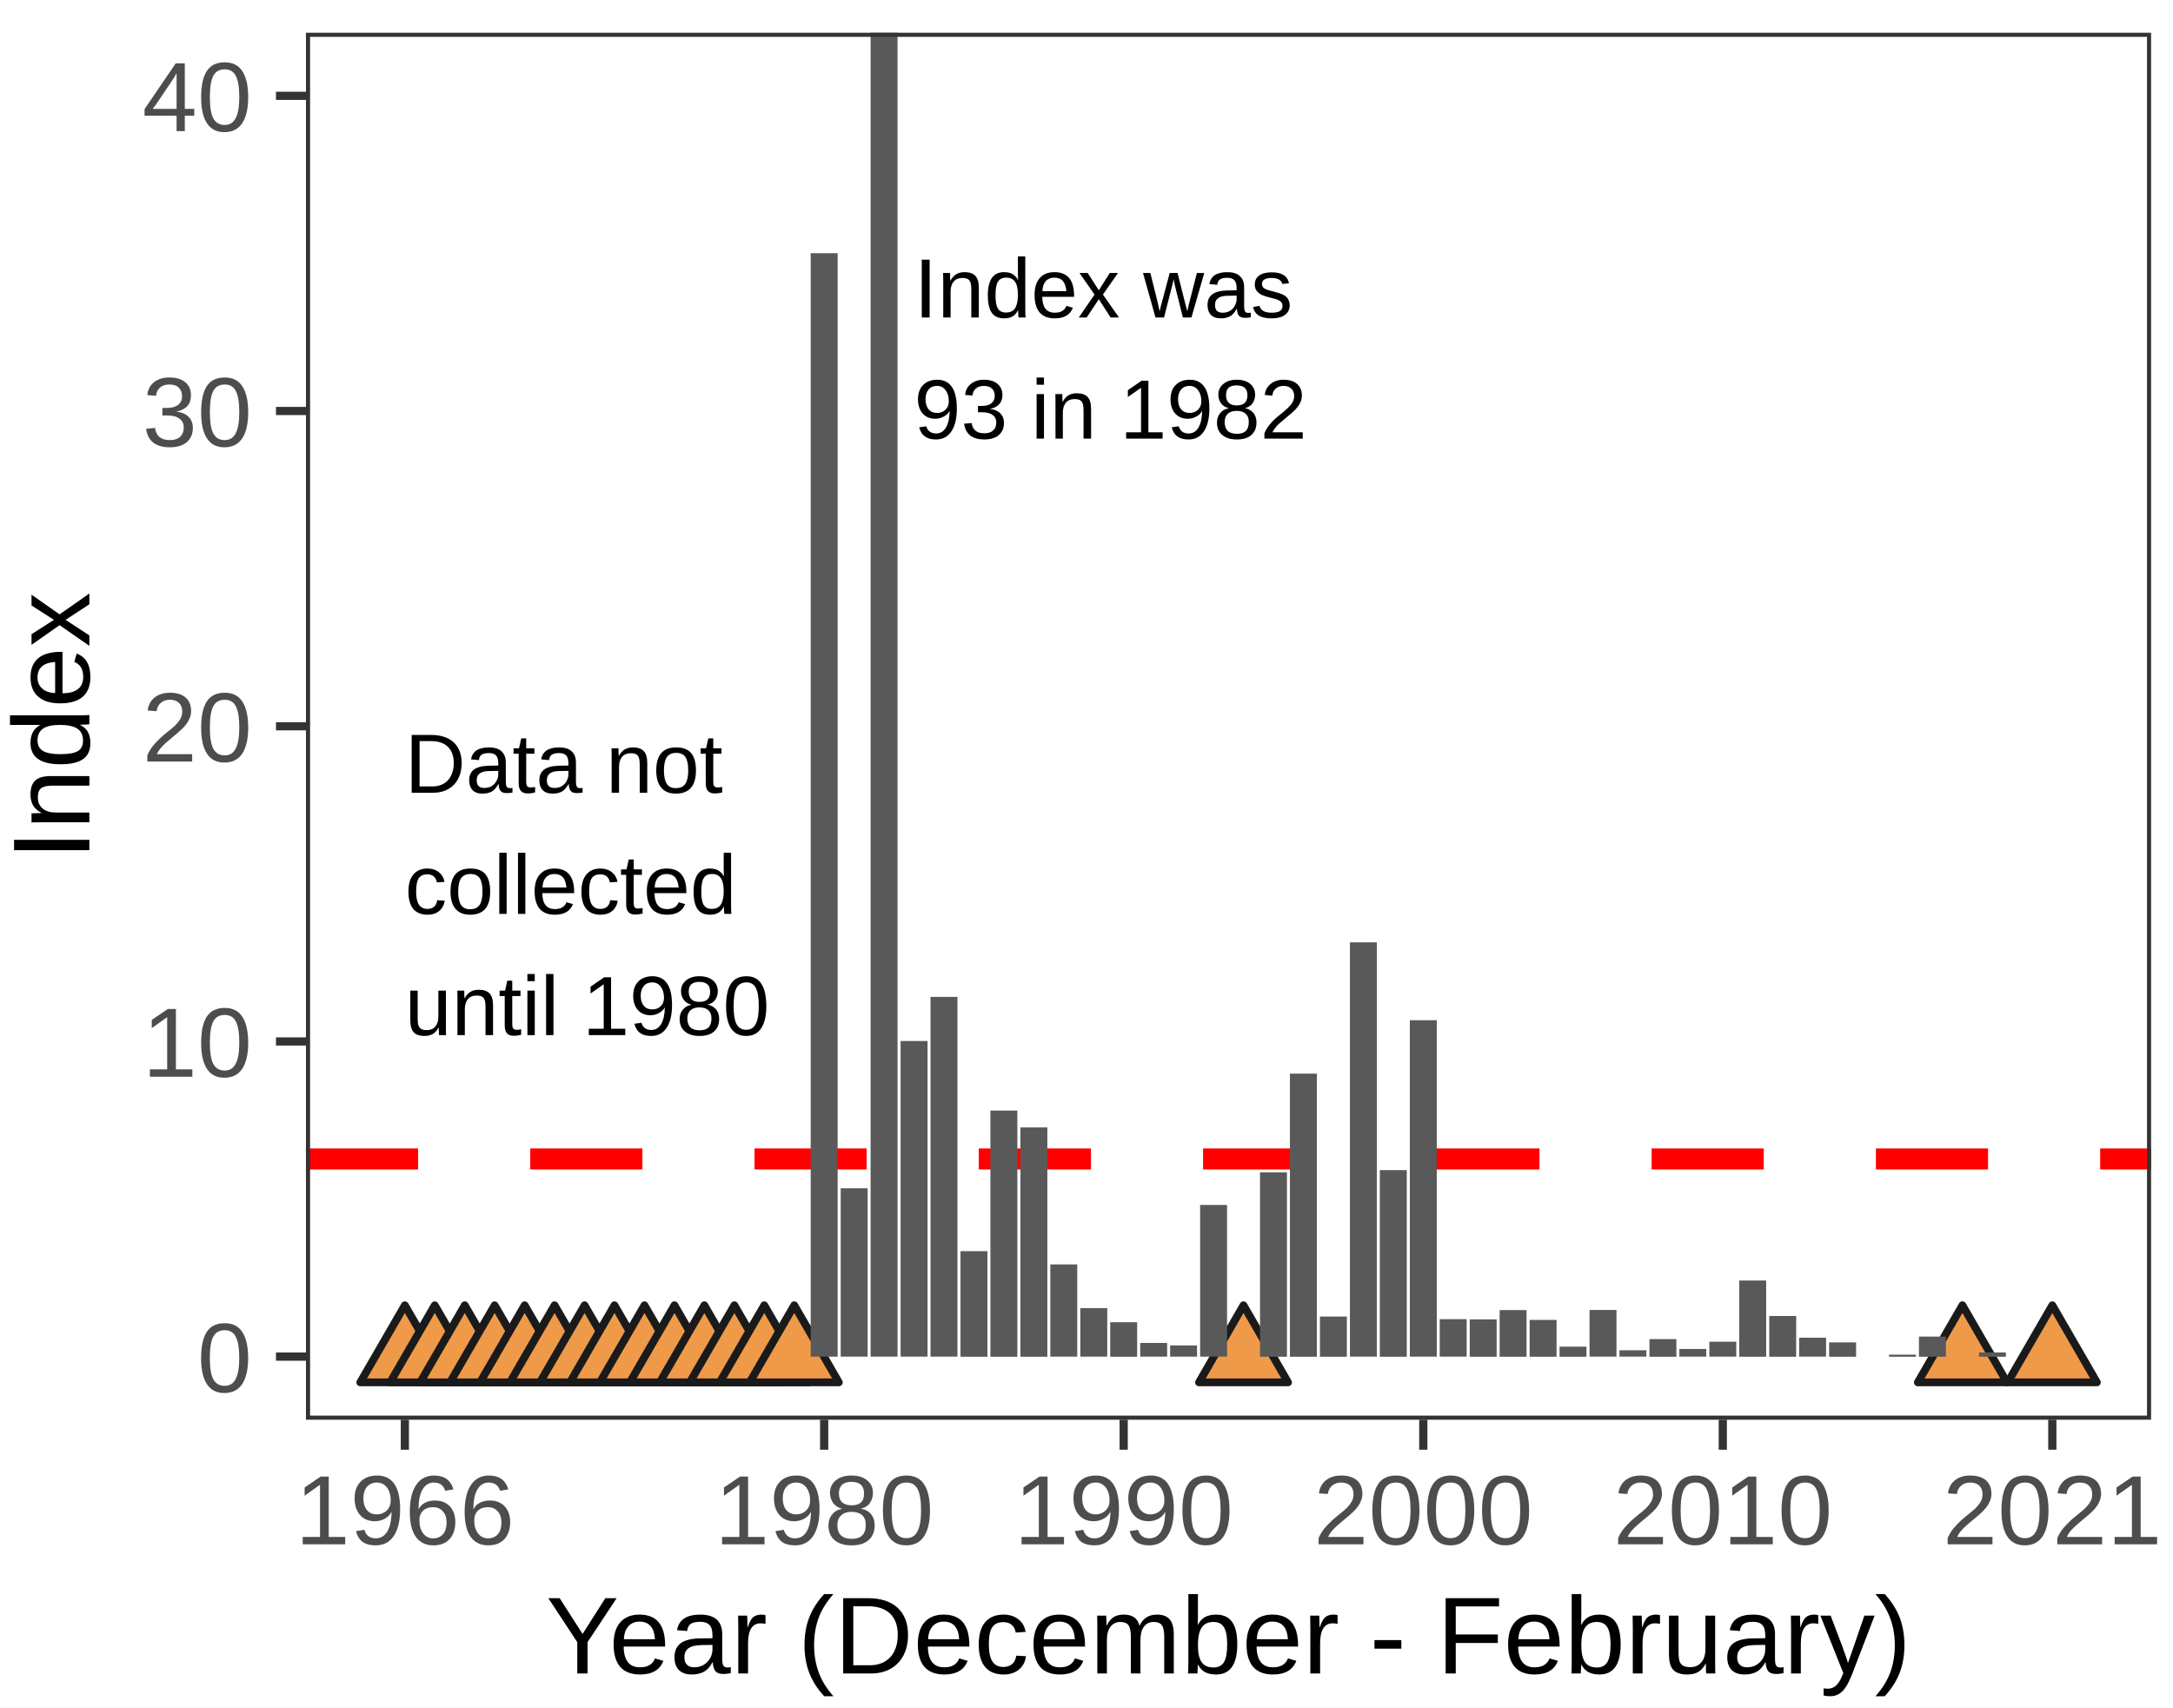
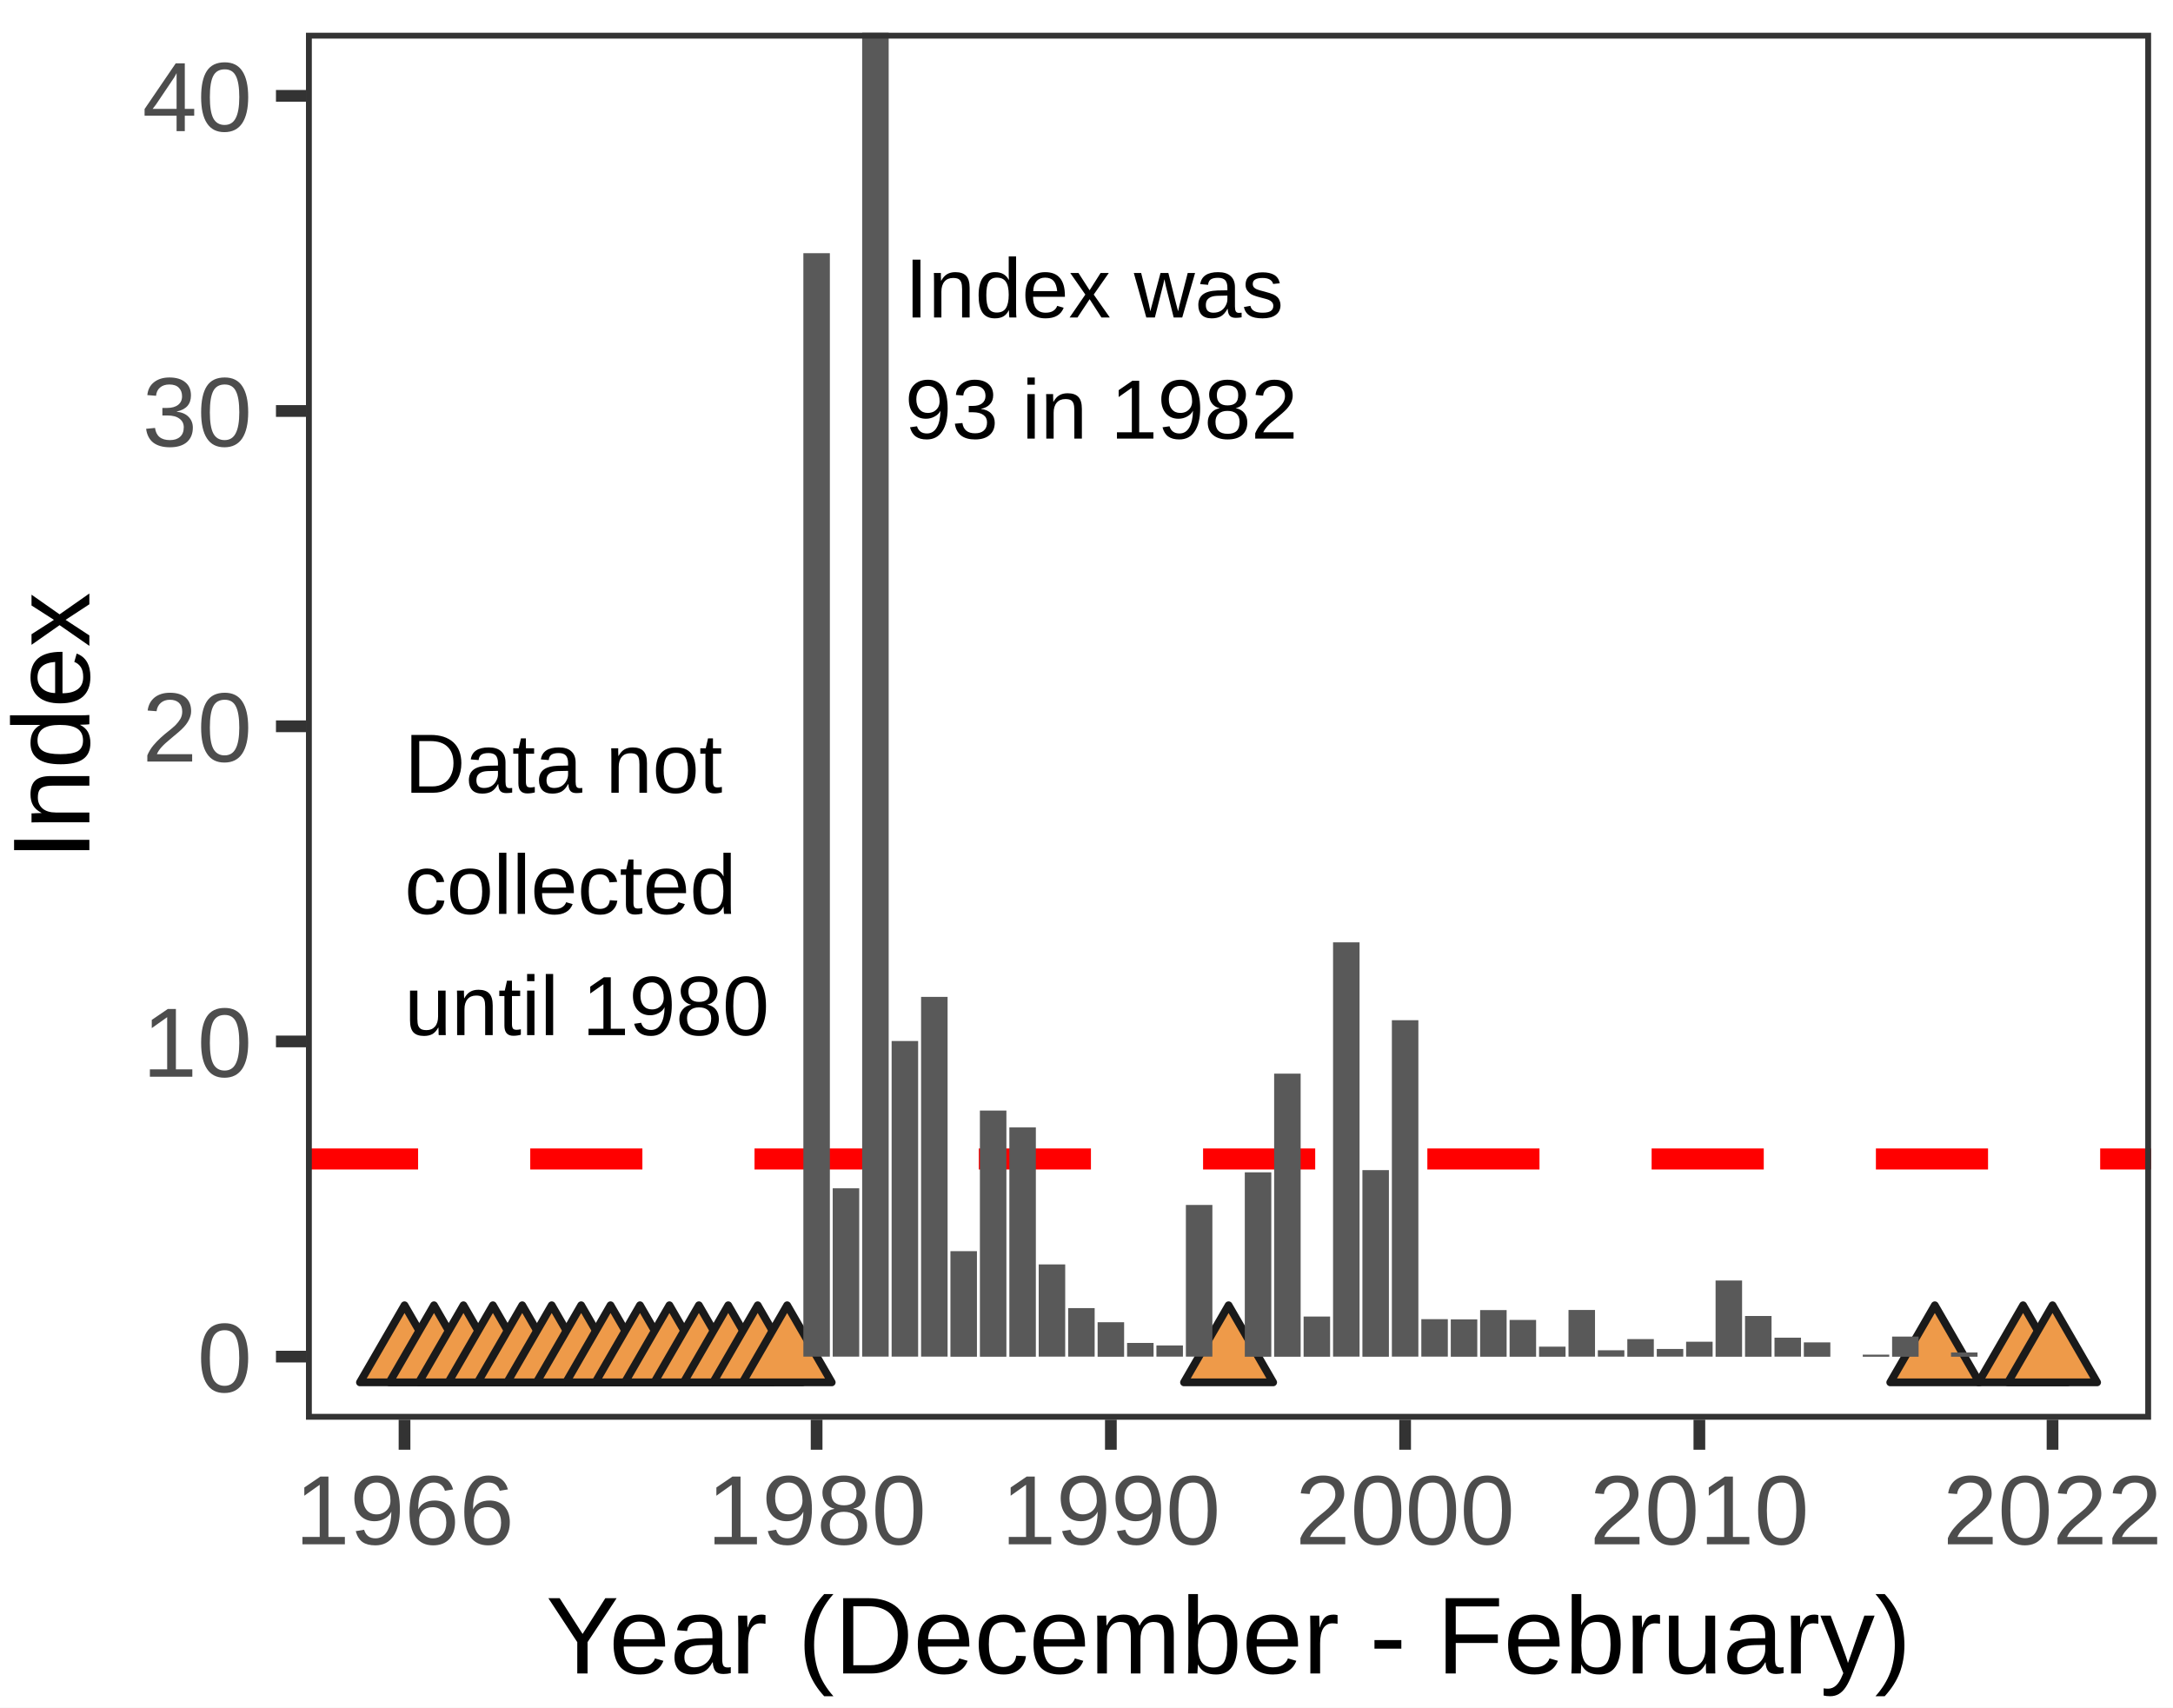
<svg xmlns="http://www.w3.org/2000/svg" class="svglite" width="198.43pt" height="155.91pt" viewBox="0 0 198.43 155.91">
  <defs>
    <style type="text/css">
    .svglite line, .svglite polyline, .svglite polygon, .svglite path, .svglite rect, .svglite circle {
      fill: none;
      stroke: #000000;
      stroke-linecap: round;
      stroke-linejoin: round;
      stroke-miterlimit: 10.00;
    }
    .svglite text {
      white-space: pre;
    }
  </style>
  </defs>
  <rect width="100%" height="100%" style="stroke: none; fill: #FFFFFF;" />
  <defs>
    <clipPath id="cpMC4wMHwxOTguNDN8MC4wMHwxNTUuOTE=">
      <rect x="0.00" y="0.00" width="198.43" height="155.91" />
    </clipPath>
  </defs>
  <g clip-path="url(#cpMC4wMHwxOTguNDN8MC4wMHwxNTUuOTE=)">
-     <rect x="0.00" y="0.00" width="198.43" height="155.91" style="stroke-width: 0.75; stroke: #FFFFFF; fill: #FFFFFF;" />
+     <rect x="0.00" y="0.00" width="198.43" height="155.91" style="stroke-width: 1.07; stroke: #FFFFFF; fill: #FFFFFF;" />
  </g>
  <defs>
    <clipPath id="cpMjcuOTR8MTk2LjQzfDIuOTl8MTI5LjY0">
      <rect x="27.94" y="2.99" width="168.49" height="126.65" />
    </clipPath>
  </defs>
  <g clip-path="url(#cpMjcuOTR8MTk2LjQzfDIuOTl8MTI5LjY0)">
-     <rect x="27.94" y="2.99" width="168.49" height="126.65" style="stroke-width: 0.75; stroke: none; fill: #FFFFFF;" />
-     <polygon points="36.97,119.19 41.04,126.23 32.90,126.23 " style="stroke-width: 0.71; stroke: #1A1A1A; fill: #EE9A49;" />
-     <polygon points="39.70,119.19 43.77,126.23 35.63,126.23 " style="stroke-width: 0.71; stroke: #1A1A1A; fill: #EE9A49;" />
-     <polygon points="42.44,119.19 46.51,126.23 38.37,126.23 " style="stroke-width: 0.71; stroke: #1A1A1A; fill: #EE9A49;" />
-     <polygon points="45.17,119.19 49.24,126.23 41.10,126.23 " style="stroke-width: 0.71; stroke: #1A1A1A; fill: #EE9A49;" />
-     <polygon points="47.91,119.19 51.98,126.23 43.84,126.23 " style="stroke-width: 0.71; stroke: #1A1A1A; fill: #EE9A49;" />
-     <polygon points="50.64,119.19 54.71,126.23 46.57,126.23 " style="stroke-width: 0.71; stroke: #1A1A1A; fill: #EE9A49;" />
-     <polygon points="53.38,119.19 57.45,126.23 49.31,126.23 " style="stroke-width: 0.71; stroke: #1A1A1A; fill: #EE9A49;" />
-     <polygon points="56.11,119.19 60.18,126.23 52.05,126.23 " style="stroke-width: 0.71; stroke: #1A1A1A; fill: #EE9A49;" />
-     <polygon points="58.85,119.19 62.92,126.23 54.78,126.23 " style="stroke-width: 0.71; stroke: #1A1A1A; fill: #EE9A49;" />
-     <polygon points="61.59,119.19 65.65,126.23 57.52,126.23 " style="stroke-width: 0.71; stroke: #1A1A1A; fill: #EE9A49;" />
-     <polygon points="64.32,119.19 68.39,126.23 60.25,126.23 " style="stroke-width: 0.71; stroke: #1A1A1A; fill: #EE9A49;" />
-     <polygon points="67.06,119.19 71.13,126.23 62.99,126.23 " style="stroke-width: 0.71; stroke: #1A1A1A; fill: #EE9A49;" />
-     <polygon points="69.79,119.19 73.86,126.23 65.72,126.23 " style="stroke-width: 0.71; stroke: #1A1A1A; fill: #EE9A49;" />
-     <polygon points="72.53,119.19 76.60,126.23 68.46,126.23 " style="stroke-width: 0.71; stroke: #1A1A1A; fill: #EE9A49;" />
-     <polygon points="113.55,119.19 117.62,126.23 109.49,126.23 " style="stroke-width: 0.71; stroke: #1A1A1A; fill: #EE9A49;" />
-     <polygon points="179.20,119.19 183.27,126.23 175.13,126.23 " style="stroke-width: 0.71; stroke: #1A1A1A; fill: #EE9A49;" />
-     <polygon points="187.41,119.19 191.48,126.23 183.34,126.23 " style="stroke-width: 0.71; stroke: #1A1A1A; fill: #EE9A49;" />
+     <rect x="27.94" y="2.99" width="168.49" height="126.65" style="stroke-width: 1.07; stroke: none; fill: #FFFFFF;" />
+     <polygon points="36.94,119.19 41.01,126.23 32.87,126.23 " style="stroke-width: 0.71; stroke: #1A1A1A; fill: #EE9A49;" />
+     <polygon points="39.63,119.19 43.70,126.23 35.56,126.23 " style="stroke-width: 0.71; stroke: #1A1A1A; fill: #EE9A49;" />
+     <polygon points="42.32,119.19 46.39,126.23 38.25,126.23 " style="stroke-width: 0.71; stroke: #1A1A1A; fill: #EE9A49;" />
+     <polygon points="45.01,119.19 49.08,126.23 40.94,126.23 " style="stroke-width: 0.71; stroke: #1A1A1A; fill: #EE9A49;" />
+     <polygon points="47.69,119.19 51.76,126.23 43.62,126.23 " style="stroke-width: 0.71; stroke: #1A1A1A; fill: #EE9A49;" />
+     <polygon points="50.38,119.19 54.45,126.23 46.31,126.23 " style="stroke-width: 0.71; stroke: #1A1A1A; fill: #EE9A49;" />
+     <polygon points="53.07,119.19 57.14,126.23 49.00,126.23 " style="stroke-width: 0.71; stroke: #1A1A1A; fill: #EE9A49;" />
+     <polygon points="55.75,119.19 59.82,126.23 51.69,126.23 " style="stroke-width: 0.71; stroke: #1A1A1A; fill: #EE9A49;" />
+     <polygon points="58.44,119.19 62.51,126.23 54.37,126.23 " style="stroke-width: 0.71; stroke: #1A1A1A; fill: #EE9A49;" />
+     <polygon points="61.13,119.19 65.20,126.23 57.06,126.23 " style="stroke-width: 0.71; stroke: #1A1A1A; fill: #EE9A49;" />
+     <polygon points="63.82,119.19 67.89,126.23 59.75,126.23 " style="stroke-width: 0.71; stroke: #1A1A1A; fill: #EE9A49;" />
+     <polygon points="66.50,119.19 70.57,126.23 62.43,126.23 " style="stroke-width: 0.71; stroke: #1A1A1A; fill: #EE9A49;" />
+     <polygon points="69.19,119.19 73.26,126.23 65.12,126.23 " style="stroke-width: 0.71; stroke: #1A1A1A; fill: #EE9A49;" />
+     <polygon points="71.88,119.19 75.95,126.23 67.81,126.23 " style="stroke-width: 0.71; stroke: #1A1A1A; fill: #EE9A49;" />
+     <polygon points="112.19,119.19 116.26,126.23 108.12,126.23 " style="stroke-width: 0.71; stroke: #1A1A1A; fill: #EE9A49;" />
+     <polygon points="176.68,119.19 180.75,126.23 172.61,126.23 " style="stroke-width: 0.71; stroke: #1A1A1A; fill: #EE9A49;" />
+     <polygon points="184.74,119.19 188.81,126.23 180.67,126.23 " style="stroke-width: 0.71; stroke: #1A1A1A; fill: #EE9A49;" />
+     <polygon points="187.43,119.19 191.50,126.23 183.36,126.23 " style="stroke-width: 0.71; stroke: #1A1A1A; fill: #EE9A49;" />
    <line x1="27.94" y1="105.83" x2="196.43" y2="105.83" style="stroke-width: 1.92; stroke: #FF0000; stroke-dasharray: 10.24,10.24; stroke-linecap: butt;" />
-     <rect x="74.03" y="23.12" width="2.46" height="100.76" style="stroke-width: 1.07; stroke: none; stroke-linecap: butt; stroke-linejoin: miter; fill: #595959;" />
-     <rect x="76.77" y="108.51" width="2.46" height="15.37" style="stroke-width: 1.07; stroke: none; stroke-linecap: butt; stroke-linejoin: miter; fill: #595959;" />
-     <rect x="79.50" y="-145.10" width="2.46" height="268.98" style="stroke-width: 1.07; stroke: none; stroke-linecap: butt; stroke-linejoin: miter; fill: #595959;" />
-     <rect x="82.24" y="95.06" width="2.46" height="28.82" style="stroke-width: 1.07; stroke: none; stroke-linecap: butt; stroke-linejoin: miter; fill: #595959;" />
-     <rect x="84.97" y="91.03" width="2.46" height="32.85" style="stroke-width: 1.07; stroke: none; stroke-linecap: butt; stroke-linejoin: miter; fill: #595959;" />
-     <rect x="87.71" y="114.25" width="2.46" height="9.64" style="stroke-width: 1.07; stroke: none; stroke-linecap: butt; stroke-linejoin: miter; fill: #595959;" />
-     <rect x="90.44" y="101.41" width="2.46" height="22.48" style="stroke-width: 1.07; stroke: none; stroke-linecap: butt; stroke-linejoin: miter; fill: #595959;" />
-     <rect x="93.18" y="102.95" width="2.46" height="20.94" style="stroke-width: 1.07; stroke: none; stroke-linecap: butt; stroke-linejoin: miter; fill: #595959;" />
-     <rect x="95.91" y="115.46" width="2.46" height="8.42" style="stroke-width: 1.07; stroke: none; stroke-linecap: butt; stroke-linejoin: miter; fill: #595959;" />
-     <rect x="98.65" y="119.45" width="2.46" height="4.43" style="stroke-width: 1.07; stroke: none; stroke-linecap: butt; stroke-linejoin: miter; fill: #595959;" />
-     <rect x="101.38" y="120.74" width="2.46" height="3.15" style="stroke-width: 1.07; stroke: none; stroke-linecap: butt; stroke-linejoin: miter; fill: #595959;" />
-     <rect x="104.12" y="122.63" width="2.46" height="1.25" style="stroke-width: 1.07; stroke: none; stroke-linecap: butt; stroke-linejoin: miter; fill: #595959;" />
-     <rect x="106.85" y="122.86" width="2.46" height="1.02" style="stroke-width: 1.07; stroke: none; stroke-linecap: butt; stroke-linejoin: miter; fill: #595959;" />
-     <rect x="109.59" y="110.03" width="2.46" height="13.85" style="stroke-width: 1.07; stroke: none; stroke-linecap: butt; stroke-linejoin: miter; fill: #595959;" />
-     <rect x="115.06" y="107.05" width="2.46" height="16.84" style="stroke-width: 1.07; stroke: none; stroke-linecap: butt; stroke-linejoin: miter; fill: #595959;" />
-     <rect x="117.79" y="98.04" width="2.46" height="25.85" style="stroke-width: 1.07; stroke: none; stroke-linecap: butt; stroke-linejoin: miter; fill: #595959;" />
-     <rect x="120.53" y="120.22" width="2.46" height="3.67" style="stroke-width: 1.07; stroke: none; stroke-linecap: butt; stroke-linejoin: miter; fill: #595959;" />
-     <rect x="123.27" y="86.05" width="2.46" height="37.83" style="stroke-width: 1.07; stroke: none; stroke-linecap: butt; stroke-linejoin: miter; fill: #595959;" />
-     <rect x="126.00" y="106.85" width="2.46" height="17.04" style="stroke-width: 1.07; stroke: none; stroke-linecap: butt; stroke-linejoin: miter; fill: #595959;" />
-     <rect x="128.74" y="93.16" width="2.46" height="30.72" style="stroke-width: 1.07; stroke: none; stroke-linecap: butt; stroke-linejoin: miter; fill: #595959;" />
-     <rect x="131.47" y="120.46" width="2.46" height="3.42" style="stroke-width: 1.07; stroke: none; stroke-linecap: butt; stroke-linejoin: miter; fill: #595959;" />
-     <rect x="134.21" y="120.48" width="2.46" height="3.41" style="stroke-width: 1.07; stroke: none; stroke-linecap: butt; stroke-linejoin: miter; fill: #595959;" />
-     <rect x="136.94" y="119.63" width="2.46" height="4.26" style="stroke-width: 1.07; stroke: none; stroke-linecap: butt; stroke-linejoin: miter; fill: #595959;" />
-     <rect x="139.68" y="120.53" width="2.46" height="3.36" style="stroke-width: 1.07; stroke: none; stroke-linecap: butt; stroke-linejoin: miter; fill: #595959;" />
-     <rect x="142.41" y="122.97" width="2.46" height="0.92" style="stroke-width: 1.07; stroke: none; stroke-linecap: butt; stroke-linejoin: miter; fill: #595959;" />
-     <rect x="145.15" y="119.62" width="2.46" height="4.26" style="stroke-width: 1.07; stroke: none; stroke-linecap: butt; stroke-linejoin: miter; fill: #595959;" />
-     <rect x="147.88" y="123.30" width="2.46" height="0.58" style="stroke-width: 1.07; stroke: none; stroke-linecap: butt; stroke-linejoin: miter; fill: #595959;" />
-     <rect x="150.62" y="122.28" width="2.46" height="1.61" style="stroke-width: 1.07; stroke: none; stroke-linecap: butt; stroke-linejoin: miter; fill: #595959;" />
-     <rect x="153.35" y="123.18" width="2.46" height="0.70" style="stroke-width: 1.07; stroke: none; stroke-linecap: butt; stroke-linejoin: miter; fill: #595959;" />
-     <rect x="156.09" y="122.52" width="2.46" height="1.36" style="stroke-width: 1.07; stroke: none; stroke-linecap: butt; stroke-linejoin: miter; fill: #595959;" />
-     <rect x="158.82" y="116.93" width="2.46" height="6.96" style="stroke-width: 1.07; stroke: none; stroke-linecap: butt; stroke-linejoin: miter; fill: #595959;" />
-     <rect x="161.56" y="120.17" width="2.46" height="3.72" style="stroke-width: 1.07; stroke: none; stroke-linecap: butt; stroke-linejoin: miter; fill: #595959;" />
-     <rect x="164.29" y="122.15" width="2.46" height="1.73" style="stroke-width: 1.07; stroke: none; stroke-linecap: butt; stroke-linejoin: miter; fill: #595959;" />
-     <rect x="167.03" y="122.58" width="2.46" height="1.31" style="stroke-width: 1.07; stroke: none; stroke-linecap: butt; stroke-linejoin: miter; fill: #595959;" />
-     <rect x="169.76" y="123.88" width="2.46" height="0.00" style="stroke-width: 1.07; stroke: none; stroke-linecap: butt; stroke-linejoin: miter; fill: #595959;" />
-     <rect x="172.50" y="123.70" width="2.46" height="0.19" style="stroke-width: 1.07; stroke: none; stroke-linecap: butt; stroke-linejoin: miter; fill: #595959;" />
-     <rect x="175.23" y="122.05" width="2.46" height="1.84" style="stroke-width: 1.07; stroke: none; stroke-linecap: butt; stroke-linejoin: miter; fill: #595959;" />
-     <rect x="180.71" y="123.50" width="2.46" height="0.39" style="stroke-width: 1.07; stroke: none; stroke-linecap: butt; stroke-linejoin: miter; fill: #595959;" />
-     <rect x="183.44" y="123.88" width="2.46" height="0.00" style="stroke-width: 1.07; stroke: none; stroke-linecap: butt; stroke-linejoin: miter; fill: #595959;" />
-     <text x="36.97" y="72.39" style="font-size: 7.68px; font-family: &quot;Arial&quot;;" textLength="29.02px" lengthAdjust="spacingAndGlyphs">Data not</text>
-     <text x="36.97" y="83.45" style="font-size: 7.68px; font-family: &quot;Arial&quot;;" textLength="30.30px" lengthAdjust="spacingAndGlyphs">collected</text>
-     <text x="36.97" y="94.52" style="font-size: 7.68px; font-family: &quot;Arial&quot;;" textLength="33.29px" lengthAdjust="spacingAndGlyphs">until 1980</text>
-     <text x="83.47" y="28.99" style="font-size: 7.68px; font-family: &quot;Arial&quot;;" textLength="34.56px" lengthAdjust="spacingAndGlyphs">Index was</text>
-     <text x="83.47" y="40.05" style="font-size: 7.68px; font-family: &quot;Arial&quot;;" textLength="35.86px" lengthAdjust="spacingAndGlyphs">93 in 1982</text>
-     <rect x="27.94" y="2.99" width="168.49" height="126.65" style="stroke-width: 0.75; stroke: #333333;" />
+     <rect x="73.36" y="23.12" width="2.42" height="100.76" style="stroke-width: 1.07; stroke: none; stroke-linecap: butt; stroke-linejoin: miter; fill: #595959;" />
+     <rect x="76.04" y="108.51" width="2.42" height="15.37" style="stroke-width: 1.07; stroke: none; stroke-linecap: butt; stroke-linejoin: miter; fill: #595959;" />
+     <rect x="78.73" y="-145.10" width="2.42" height="268.98" style="stroke-width: 1.07; stroke: none; stroke-linecap: butt; stroke-linejoin: miter; fill: #595959;" />
+     <rect x="81.42" y="95.06" width="2.42" height="28.82" style="stroke-width: 1.07; stroke: none; stroke-linecap: butt; stroke-linejoin: miter; fill: #595959;" />
+     <rect x="84.11" y="91.03" width="2.42" height="32.85" style="stroke-width: 1.07; stroke: none; stroke-linecap: butt; stroke-linejoin: miter; fill: #595959;" />
+     <rect x="86.79" y="114.25" width="2.42" height="9.64" style="stroke-width: 1.07; stroke: none; stroke-linecap: butt; stroke-linejoin: miter; fill: #595959;" />
+     <rect x="89.48" y="101.41" width="2.42" height="22.48" style="stroke-width: 1.07; stroke: none; stroke-linecap: butt; stroke-linejoin: miter; fill: #595959;" />
+     <rect x="92.17" y="102.95" width="2.42" height="20.94" style="stroke-width: 1.07; stroke: none; stroke-linecap: butt; stroke-linejoin: miter; fill: #595959;" />
+     <rect x="94.85" y="115.46" width="2.42" height="8.42" style="stroke-width: 1.07; stroke: none; stroke-linecap: butt; stroke-linejoin: miter; fill: #595959;" />
+     <rect x="97.54" y="119.45" width="2.42" height="4.43" style="stroke-width: 1.07; stroke: none; stroke-linecap: butt; stroke-linejoin: miter; fill: #595959;" />
+     <rect x="100.23" y="120.74" width="2.42" height="3.15" style="stroke-width: 1.07; stroke: none; stroke-linecap: butt; stroke-linejoin: miter; fill: #595959;" />
+     <rect x="102.92" y="122.63" width="2.42" height="1.25" style="stroke-width: 1.07; stroke: none; stroke-linecap: butt; stroke-linejoin: miter; fill: #595959;" />
+     <rect x="105.60" y="122.86" width="2.42" height="1.02" style="stroke-width: 1.07; stroke: none; stroke-linecap: butt; stroke-linejoin: miter; fill: #595959;" />
+     <rect x="108.29" y="110.03" width="2.42" height="13.85" style="stroke-width: 1.07; stroke: none; stroke-linecap: butt; stroke-linejoin: miter; fill: #595959;" />
+     <rect x="113.67" y="107.05" width="2.42" height="16.84" style="stroke-width: 1.07; stroke: none; stroke-linecap: butt; stroke-linejoin: miter; fill: #595959;" />
+     <rect x="116.35" y="98.04" width="2.42" height="25.85" style="stroke-width: 1.07; stroke: none; stroke-linecap: butt; stroke-linejoin: miter; fill: #595959;" />
+     <rect x="119.04" y="120.22" width="2.42" height="3.67" style="stroke-width: 1.07; stroke: none; stroke-linecap: butt; stroke-linejoin: miter; fill: #595959;" />
+     <rect x="121.73" y="86.05" width="2.42" height="37.83" style="stroke-width: 1.07; stroke: none; stroke-linecap: butt; stroke-linejoin: miter; fill: #595959;" />
+     <rect x="124.41" y="106.85" width="2.42" height="17.04" style="stroke-width: 1.07; stroke: none; stroke-linecap: butt; stroke-linejoin: miter; fill: #595959;" />
+     <rect x="127.10" y="93.16" width="2.42" height="30.72" style="stroke-width: 1.07; stroke: none; stroke-linecap: butt; stroke-linejoin: miter; fill: #595959;" />
+     <rect x="129.79" y="120.46" width="2.42" height="3.42" style="stroke-width: 1.07; stroke: none; stroke-linecap: butt; stroke-linejoin: miter; fill: #595959;" />
+     <rect x="132.48" y="120.48" width="2.42" height="3.41" style="stroke-width: 1.07; stroke: none; stroke-linecap: butt; stroke-linejoin: miter; fill: #595959;" />
+     <rect x="135.16" y="119.63" width="2.42" height="4.26" style="stroke-width: 1.07; stroke: none; stroke-linecap: butt; stroke-linejoin: miter; fill: #595959;" />
+     <rect x="137.85" y="120.53" width="2.42" height="3.36" style="stroke-width: 1.07; stroke: none; stroke-linecap: butt; stroke-linejoin: miter; fill: #595959;" />
+     <rect x="140.54" y="122.97" width="2.42" height="0.92" style="stroke-width: 1.07; stroke: none; stroke-linecap: butt; stroke-linejoin: miter; fill: #595959;" />
+     <rect x="143.23" y="119.62" width="2.42" height="4.26" style="stroke-width: 1.07; stroke: none; stroke-linecap: butt; stroke-linejoin: miter; fill: #595959;" />
+     <rect x="145.91" y="123.30" width="2.42" height="0.58" style="stroke-width: 1.07; stroke: none; stroke-linecap: butt; stroke-linejoin: miter; fill: #595959;" />
+     <rect x="148.60" y="122.28" width="2.42" height="1.61" style="stroke-width: 1.07; stroke: none; stroke-linecap: butt; stroke-linejoin: miter; fill: #595959;" />
+     <rect x="151.29" y="123.18" width="2.42" height="0.70" style="stroke-width: 1.07; stroke: none; stroke-linecap: butt; stroke-linejoin: miter; fill: #595959;" />
+     <rect x="153.97" y="122.52" width="2.42" height="1.36" style="stroke-width: 1.07; stroke: none; stroke-linecap: butt; stroke-linejoin: miter; fill: #595959;" />
+     <rect x="156.66" y="116.93" width="2.42" height="6.96" style="stroke-width: 1.07; stroke: none; stroke-linecap: butt; stroke-linejoin: miter; fill: #595959;" />
+     <rect x="159.35" y="120.17" width="2.42" height="3.72" style="stroke-width: 1.07; stroke: none; stroke-linecap: butt; stroke-linejoin: miter; fill: #595959;" />
+     <rect x="162.04" y="122.15" width="2.42" height="1.73" style="stroke-width: 1.07; stroke: none; stroke-linecap: butt; stroke-linejoin: miter; fill: #595959;" />
+     <rect x="164.72" y="122.58" width="2.42" height="1.31" style="stroke-width: 1.07; stroke: none; stroke-linecap: butt; stroke-linejoin: miter; fill: #595959;" />
+     <rect x="167.41" y="123.88" width="2.42" height="0.00" style="stroke-width: 1.07; stroke: none; stroke-linecap: butt; stroke-linejoin: miter; fill: #595959;" />
+     <rect x="170.10" y="123.70" width="2.42" height="0.19" style="stroke-width: 1.07; stroke: none; stroke-linecap: butt; stroke-linejoin: miter; fill: #595959;" />
+     <rect x="172.78" y="122.05" width="2.42" height="1.84" style="stroke-width: 1.07; stroke: none; stroke-linecap: butt; stroke-linejoin: miter; fill: #595959;" />
+     <rect x="178.16" y="123.50" width="2.42" height="0.39" style="stroke-width: 1.07; stroke: none; stroke-linecap: butt; stroke-linejoin: miter; fill: #595959;" />
+     <rect x="180.85" y="123.88" width="2.42" height="0.00" style="stroke-width: 1.07; stroke: none; stroke-linecap: butt; stroke-linejoin: miter; fill: #595959;" />
+     <text x="36.94" y="72.39" style="font-size: 7.68px; font-family: &quot;Arial&quot;;" textLength="29.02px" lengthAdjust="spacingAndGlyphs">Data not</text>
+     <text x="36.94" y="83.45" style="font-size: 7.68px; font-family: &quot;Arial&quot;;" textLength="30.30px" lengthAdjust="spacingAndGlyphs">collected</text>
+     <text x="36.94" y="94.52" style="font-size: 7.68px; font-family: &quot;Arial&quot;;" textLength="33.29px" lengthAdjust="spacingAndGlyphs">until 1980</text>
+     <text x="82.63" y="28.99" style="font-size: 7.68px; font-family: &quot;Arial&quot;;" textLength="34.56px" lengthAdjust="spacingAndGlyphs">Index was</text>
+     <text x="82.63" y="40.05" style="font-size: 7.68px; font-family: &quot;Arial&quot;;" textLength="35.86px" lengthAdjust="spacingAndGlyphs">93 in 1982</text>
+     <rect x="27.94" y="2.99" width="168.49" height="126.65" style="stroke-width: 1.07; stroke: #333333;" />
  </g>
  <g clip-path="url(#cpMC4wMHwxOTguNDN8MC4wMHwxNTUuOTE=)">
    <text x="23.01" y="127.11" text-anchor="end" style="font-size: 9.00px;fill: #4D4D4D; font-family: &quot;Arial&quot;;" textLength="5.00px" lengthAdjust="spacingAndGlyphs">0</text>
    <text x="23.01" y="98.32" text-anchor="end" style="font-size: 9.00px;fill: #4D4D4D; font-family: &quot;Arial&quot;;" textLength="10.01px" lengthAdjust="spacingAndGlyphs">10</text>
    <text x="23.01" y="69.54" text-anchor="end" style="font-size: 9.00px;fill: #4D4D4D; font-family: &quot;Arial&quot;;" textLength="10.01px" lengthAdjust="spacingAndGlyphs">20</text>
    <text x="23.01" y="40.75" text-anchor="end" style="font-size: 9.00px;fill: #4D4D4D; font-family: &quot;Arial&quot;;" textLength="10.01px" lengthAdjust="spacingAndGlyphs">30</text>
    <text x="23.01" y="11.97" text-anchor="end" style="font-size: 9.00px;fill: #4D4D4D; font-family: &quot;Arial&quot;;" textLength="10.01px" lengthAdjust="spacingAndGlyphs">40</text>
-     <polyline points="25.20,123.88 27.94,123.88 " style="stroke-width: 0.75; stroke: #333333; stroke-linecap: butt;" />
-     <polyline points="25.20,95.10 27.94,95.10 " style="stroke-width: 0.75; stroke: #333333; stroke-linecap: butt;" />
-     <polyline points="25.20,66.32 27.94,66.32 " style="stroke-width: 0.75; stroke: #333333; stroke-linecap: butt;" />
-     <polyline points="25.20,37.53 27.94,37.53 " style="stroke-width: 0.75; stroke: #333333; stroke-linecap: butt;" />
-     <polyline points="25.20,8.75 27.94,8.75 " style="stroke-width: 0.75; stroke: #333333; stroke-linecap: butt;" />
-     <polyline points="36.97,132.38 36.97,129.64 " style="stroke-width: 0.75; stroke: #333333; stroke-linecap: butt;" />
-     <polyline points="75.26,132.38 75.26,129.64 " style="stroke-width: 0.75; stroke: #333333; stroke-linecap: butt;" />
-     <polyline points="102.61,132.38 102.61,129.64 " style="stroke-width: 0.75; stroke: #333333; stroke-linecap: butt;" />
-     <polyline points="129.97,132.38 129.97,129.64 " style="stroke-width: 0.75; stroke: #333333; stroke-linecap: butt;" />
-     <polyline points="157.32,132.38 157.32,129.64 " style="stroke-width: 0.75; stroke: #333333; stroke-linecap: butt;" />
-     <polyline points="187.41,132.38 187.41,129.64 " style="stroke-width: 0.75; stroke: #333333; stroke-linecap: butt;" />
-     <text x="36.97" y="141.02" text-anchor="middle" style="font-size: 9.00px;fill: #4D4D4D; font-family: &quot;Arial&quot;;" textLength="20.02px" lengthAdjust="spacingAndGlyphs">1966</text>
-     <text x="75.26" y="141.02" text-anchor="middle" style="font-size: 9.00px;fill: #4D4D4D; font-family: &quot;Arial&quot;;" textLength="20.02px" lengthAdjust="spacingAndGlyphs">1980</text>
-     <text x="102.61" y="141.02" text-anchor="middle" style="font-size: 9.00px;fill: #4D4D4D; font-family: &quot;Arial&quot;;" textLength="20.02px" lengthAdjust="spacingAndGlyphs">1990</text>
-     <text x="129.97" y="141.02" text-anchor="middle" style="font-size: 9.00px;fill: #4D4D4D; font-family: &quot;Arial&quot;;" textLength="20.02px" lengthAdjust="spacingAndGlyphs">2000</text>
-     <text x="157.32" y="141.02" text-anchor="middle" style="font-size: 9.00px;fill: #4D4D4D; font-family: &quot;Arial&quot;;" textLength="20.02px" lengthAdjust="spacingAndGlyphs">2010</text>
-     <text x="187.41" y="141.02" text-anchor="middle" style="font-size: 9.00px;fill: #4D4D4D; font-family: &quot;Arial&quot;;" textLength="20.02px" lengthAdjust="spacingAndGlyphs">2021</text>
+     <polyline points="25.20,123.88 27.94,123.88 " style="stroke-width: 1.07; stroke: #333333; stroke-linecap: butt;" />
+     <polyline points="25.20,95.10 27.94,95.10 " style="stroke-width: 1.07; stroke: #333333; stroke-linecap: butt;" />
+     <polyline points="25.20,66.32 27.94,66.32 " style="stroke-width: 1.07; stroke: #333333; stroke-linecap: butt;" />
+     <polyline points="25.20,37.53 27.94,37.53 " style="stroke-width: 1.07; stroke: #333333; stroke-linecap: butt;" />
+     <polyline points="25.20,8.75 27.94,8.75 " style="stroke-width: 1.07; stroke: #333333; stroke-linecap: butt;" />
+     <polyline points="36.94,132.38 36.94,129.64 " style="stroke-width: 1.07; stroke: #333333; stroke-linecap: butt;" />
+     <polyline points="74.57,132.38 74.57,129.64 " style="stroke-width: 1.07; stroke: #333333; stroke-linecap: butt;" />
+     <polyline points="101.44,132.38 101.44,129.64 " style="stroke-width: 1.07; stroke: #333333; stroke-linecap: butt;" />
+     <polyline points="128.31,132.38 128.31,129.64 " style="stroke-width: 1.07; stroke: #333333; stroke-linecap: butt;" />
+     <polyline points="155.18,132.38 155.18,129.64 " style="stroke-width: 1.07; stroke: #333333; stroke-linecap: butt;" />
+     <polyline points="187.43,132.38 187.43,129.64 " style="stroke-width: 1.07; stroke: #333333; stroke-linecap: butt;" />
+     <text x="36.94" y="141.02" text-anchor="middle" style="font-size: 9.00px;fill: #4D4D4D; font-family: &quot;Arial&quot;;" textLength="20.02px" lengthAdjust="spacingAndGlyphs">1966</text>
+     <text x="74.57" y="141.02" text-anchor="middle" style="font-size: 9.00px;fill: #4D4D4D; font-family: &quot;Arial&quot;;" textLength="20.02px" lengthAdjust="spacingAndGlyphs">1980</text>
+     <text x="101.44" y="141.02" text-anchor="middle" style="font-size: 9.00px;fill: #4D4D4D; font-family: &quot;Arial&quot;;" textLength="20.02px" lengthAdjust="spacingAndGlyphs">1990</text>
+     <text x="128.31" y="141.02" text-anchor="middle" style="font-size: 9.00px;fill: #4D4D4D; font-family: &quot;Arial&quot;;" textLength="20.02px" lengthAdjust="spacingAndGlyphs">2000</text>
+     <text x="155.18" y="141.02" text-anchor="middle" style="font-size: 9.00px;fill: #4D4D4D; font-family: &quot;Arial&quot;;" textLength="20.02px" lengthAdjust="spacingAndGlyphs">2010</text>
+     <text x="187.43" y="141.02" text-anchor="middle" style="font-size: 9.00px;fill: #4D4D4D; font-family: &quot;Arial&quot;;" textLength="20.02px" lengthAdjust="spacingAndGlyphs">2022</text>
    <text x="112.19" y="152.81" text-anchor="middle" style="font-size: 10.00px; font-family: &quot;Arial&quot;;" textLength="124.75px" lengthAdjust="spacingAndGlyphs">Year (December - February)</text>
    <text transform="translate(8.16,66.32) rotate(-90)" text-anchor="middle" style="font-size: 10.00px; font-family: &quot;Arial&quot;;" textLength="24.48px" lengthAdjust="spacingAndGlyphs">Index</text>
  </g>
</svg>
